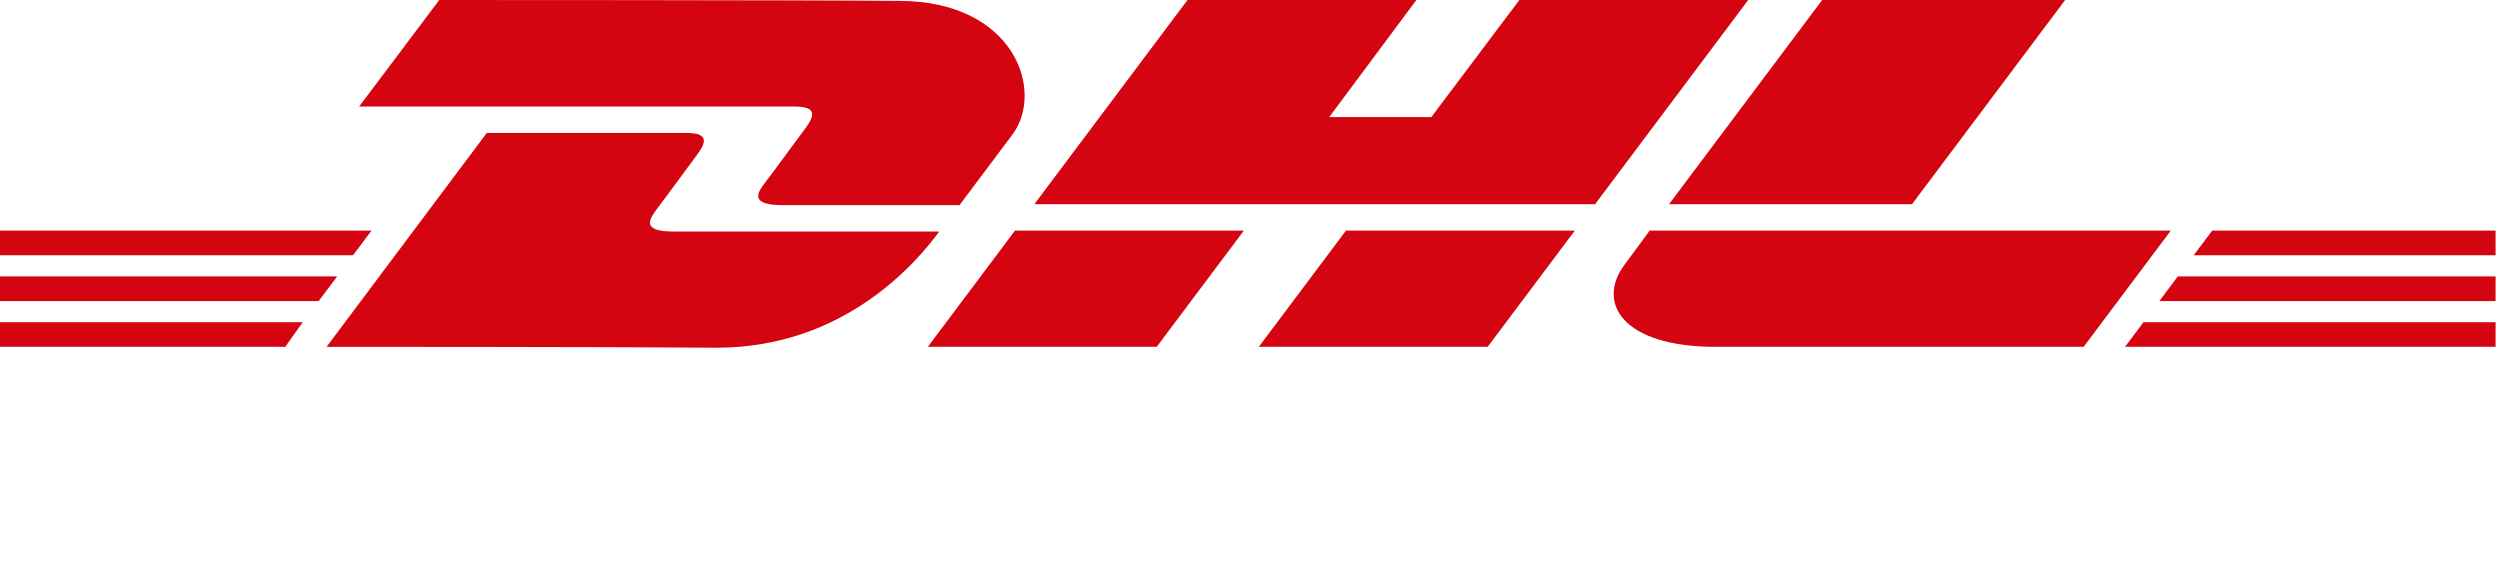
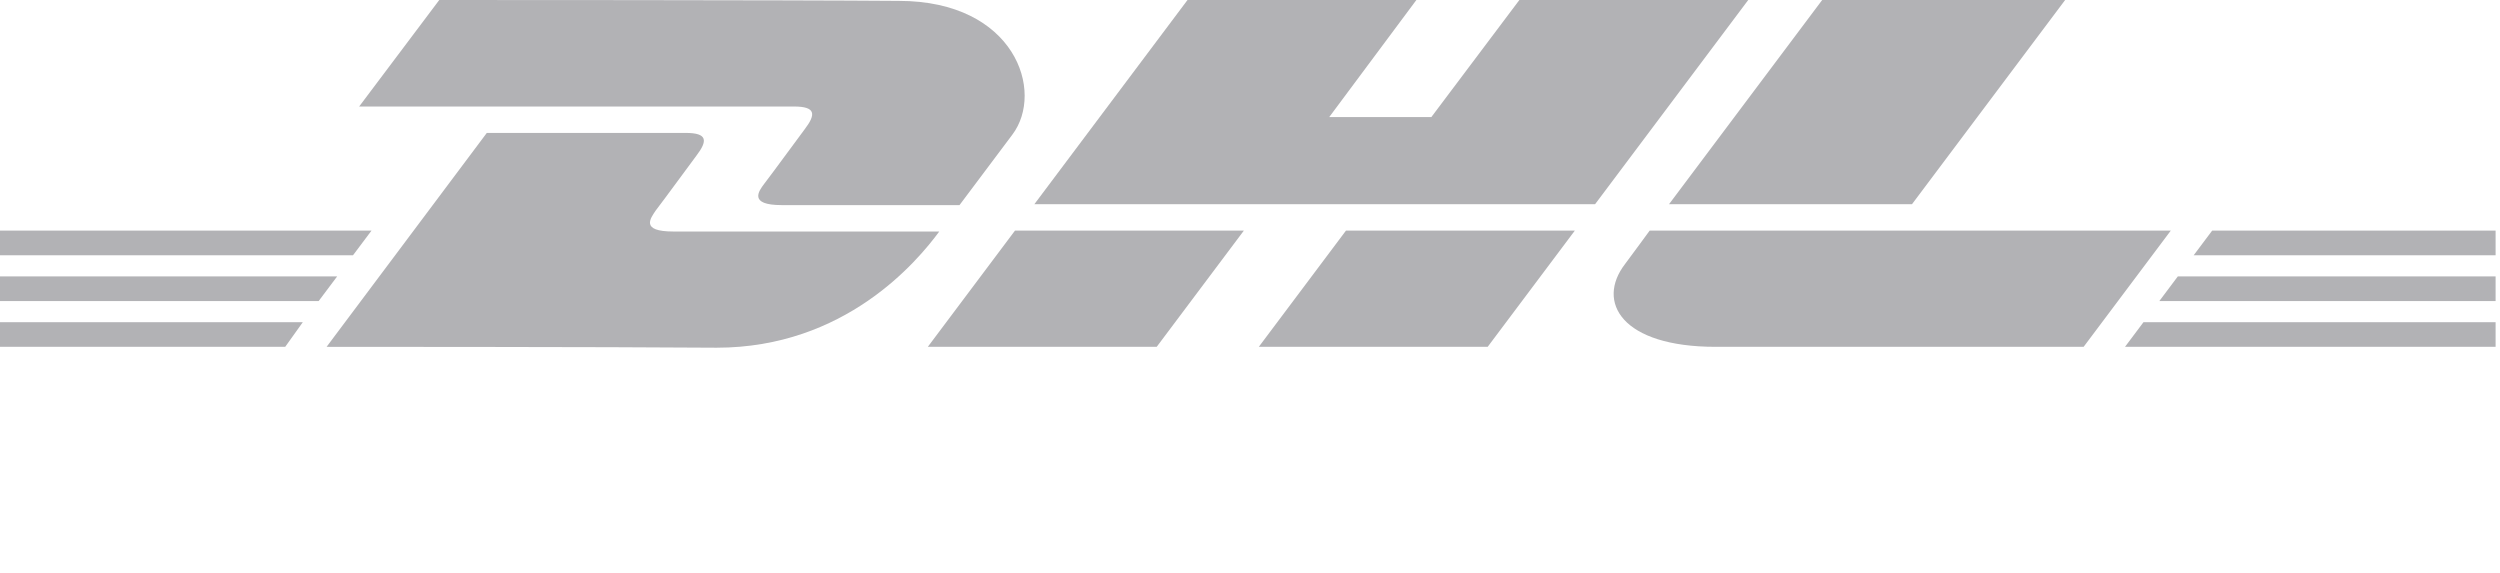
- <svg xmlns="http://www.w3.org/2000/svg" width="100%" height="100%" viewBox="0 0 284 65" version="1.1" xml:space="preserve" style="fill-rule:evenodd;clip-rule:evenodd;stroke-linejoin:round;stroke-miterlimit:1.414;">
+ <svg xmlns="http://www.w3.org/2000/svg" width="100%" height="100%" viewBox="0 0 284 65" version="1.1" xml:space="preserve" style="fill-rule:evenodd;clip-rule:evenodd;stroke-linejoin:round;stroke-miterlimit:1.414;" fill="#B2B2B5">
  <g>
-     <path d="M0,36.6l34.4,0l-2,2.8l-32.4,0l0,-2.8Z" style="fill:#d40511;fill-rule:nonzero;" />
-     <path d="M283.5,39.4l-42.1,0l2.1,-2.8l40,0l0,2.8Z" style="fill:#d40511;fill-rule:nonzero;" />
-     <path d="M0,31.4l38.3,0l-2.1,2.8l-36.2,0l0,-2.8Z" style="fill:#d40511;fill-rule:nonzero;" />
-     <path d="M0,26.2l42.2,0l-2.1,2.8l-40.1,0l0,-2.8Z" style="fill:#d40511;fill-rule:nonzero;" />
-     <path d="M283.5,34.2l-38.2,0l2.1,-2.8l36.1,0l0,2.8Z" style="fill:#d40511;fill-rule:nonzero;" />
-     <path d="M251.3,26.2l32.2,0l0,2.8l-34.3,0l2.1,-2.8Z" style="fill:#d40511;fill-rule:nonzero;" />
-     <path d="M37.1,39.4l18.2,-24.3c0,0 20.2,0 22.6,0c2.5,0 2.5,0.9 1.2,2.6c-1.2,1.6 -3.3,4.5 -4.6,6.2c-0.6,0.9 -1.8,2.4 2,2.4c4.1,0 30.2,0 30.2,0c-2.5,3.4 -10.7,13.2 -25.3,13.2c-11.8,-0.1 -44.3,-0.1 -44.3,-0.1Z" style="fill:#d40511;fill-rule:nonzero;" />
-     <path d="M141.3,26.2l-9.9,13.2l-26,0l9.9,-13.2l26,0Z" style="fill:#d40511;fill-rule:nonzero;" />
-     <path d="M178.9,26.2l-9.9,13.2l-26,0l9.9,-13.2l26,0Z" style="fill:#d40511;fill-rule:nonzero;" />
-     <path d="M187.4,26.2c0,0 -1.9,2.6 -2.8,3.8c-3.3,4.3 -0.4,9.4 10.3,9.4c12.3,0 41.8,0 41.8,0l9.9,-13.2l-59.2,0Z" style="fill:#d40511;fill-rule:nonzero;" />
-     <path d="M49.9,0l-9.1,12.1c0,0 46.9,0 49.4,0c2.5,0 2.5,0.9 1.2,2.6c-1.2,1.6 -3.3,4.5 -4.6,6.2c-0.6,0.8 -1.8,2.4 2,2.4c4.1,0 20.2,0 20.2,0c0,0 3.3,-4.4 6,-8c3.7,-4.9 0.3,-15.2 -12.9,-15.2c-11.9,-0.1 -52.2,-0.1 -52.2,-0.1Z" style="fill:#d40511;fill-rule:nonzero;" />
-     <path d="M181.2,23.2l-63.7,0l17.4,-23.2l26,0l-9.9,13.3l11.6,0l10,-13.3l26,0l-17.4,23.2Z" style="fill:#d40511;fill-rule:nonzero;" />
-     <path d="M234.6,0l-17.4,23.2l-27.6,0l17.4,-23.2l27.6,0Z" style="fill:#d40511;fill-rule:nonzero;" />
+     <path d="M0,36.6l34.4,0l-2,2.8l-32.4,0l0,-2.8Z" style="fill:#B2B2B5;fill-rule:nonzero;" />
+     <path d="M283.5,39.4l-42.1,0l2.1,-2.8l40,0l0,2.8Z" style="fill:#B2B2B5;fill-rule:nonzero;" />
+     <path d="M0,31.4l38.3,0l-2.1,2.8l-36.2,0l0,-2.8Z" style="fill:#B2B2B5;fill-rule:nonzero;" />
+     <path d="M0,26.2l42.2,0l-2.1,2.8l-40.1,0l0,-2.8Z" style="fill:#B2B2B5;fill-rule:nonzero;" />
+     <path d="M283.5,34.2l-38.2,0l2.1,-2.8l36.1,0l0,2.8Z" style="fill:#B2B2B5;fill-rule:nonzero;" />
+     <path d="M251.3,26.2l32.2,0l0,2.8l-34.3,0l2.1,-2.8Z" style="fill:#B2B2B5;fill-rule:nonzero;" />
+     <path d="M37.1,39.4l18.2,-24.3c0,0 20.2,0 22.6,0c2.5,0 2.5,0.9 1.2,2.6c-1.2,1.6 -3.3,4.5 -4.6,6.2c-0.6,0.9 -1.8,2.4 2,2.4c4.1,0 30.2,0 30.2,0c-2.5,3.4 -10.7,13.2 -25.3,13.2c-11.8,-0.1 -44.3,-0.1 -44.3,-0.1Z" style="fill:#B2B2B5;fill-rule:nonzero;" />
+     <path d="M141.3,26.2l-9.9,13.2l-26,0l9.9,-13.2l26,0Z" style="fill:#B2B2B5;fill-rule:nonzero;" />
+     <path d="M178.9,26.2l-9.9,13.2l-26,0l9.9,-13.2l26,0Z" style="fill:#B2B2B5;fill-rule:nonzero;" />
+     <path d="M187.4,26.2c0,0 -1.9,2.6 -2.8,3.8c-3.3,4.3 -0.4,9.4 10.3,9.4c12.3,0 41.8,0 41.8,0l9.9,-13.2l-59.2,0Z" style="fill:#B2B2B5;fill-rule:nonzero;" />
+     <path d="M49.9,0l-9.1,12.1c0,0 46.9,0 49.4,0c2.5,0 2.5,0.9 1.2,2.6c-1.2,1.6 -3.3,4.5 -4.6,6.2c-0.6,0.8 -1.8,2.4 2,2.4c4.1,0 20.2,0 20.2,0c0,0 3.3,-4.4 6,-8c3.7,-4.9 0.3,-15.2 -12.9,-15.2c-11.9,-0.1 -52.2,-0.1 -52.2,-0.1Z" style="fill:#B2B2B5;fill-rule:nonzero;" />
+     <path d="M181.2,23.2l-63.7,0l17.4,-23.2l26,0l-9.9,13.3l11.6,0l10,-13.3l26,0l-17.4,23.2Z" style="fill:#B2B2B5;fill-rule:nonzero;" />
+     <path d="M234.6,0l-17.4,23.2l-27.6,0l17.4,-23.2l27.6,0Z" style="fill:#B2B2B5;fill-rule:nonzero;" />
  </g>
</svg>
